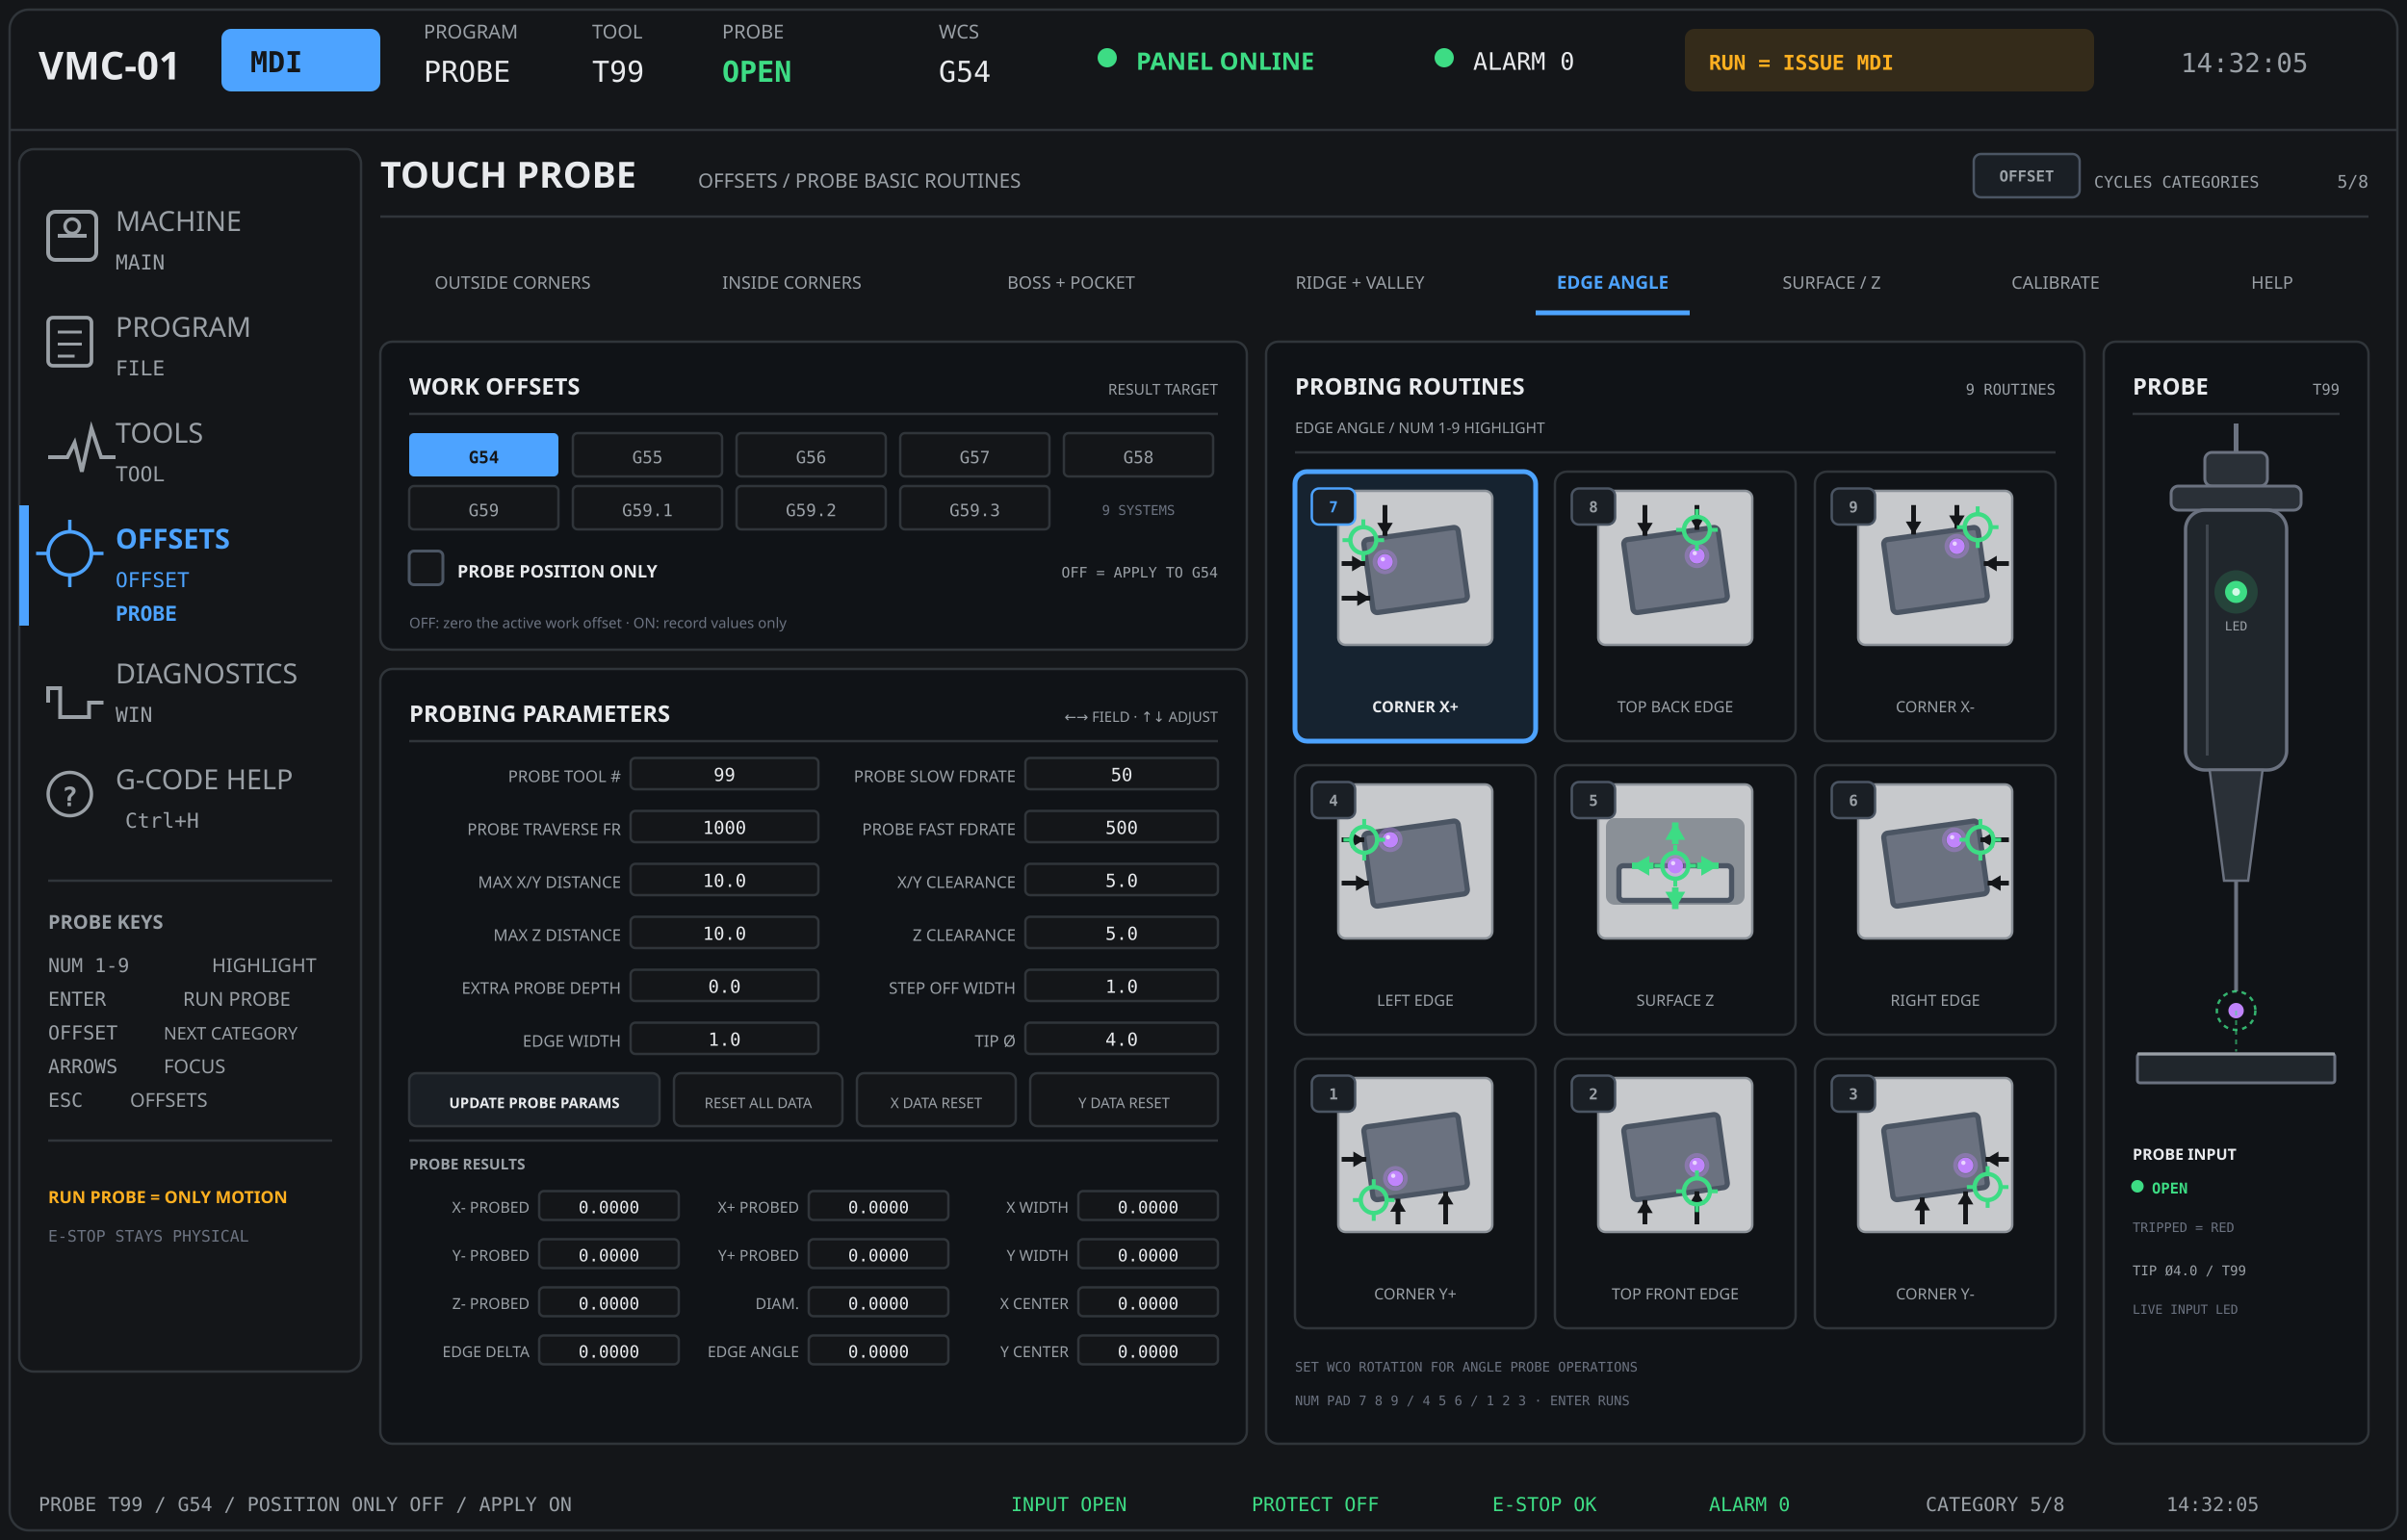
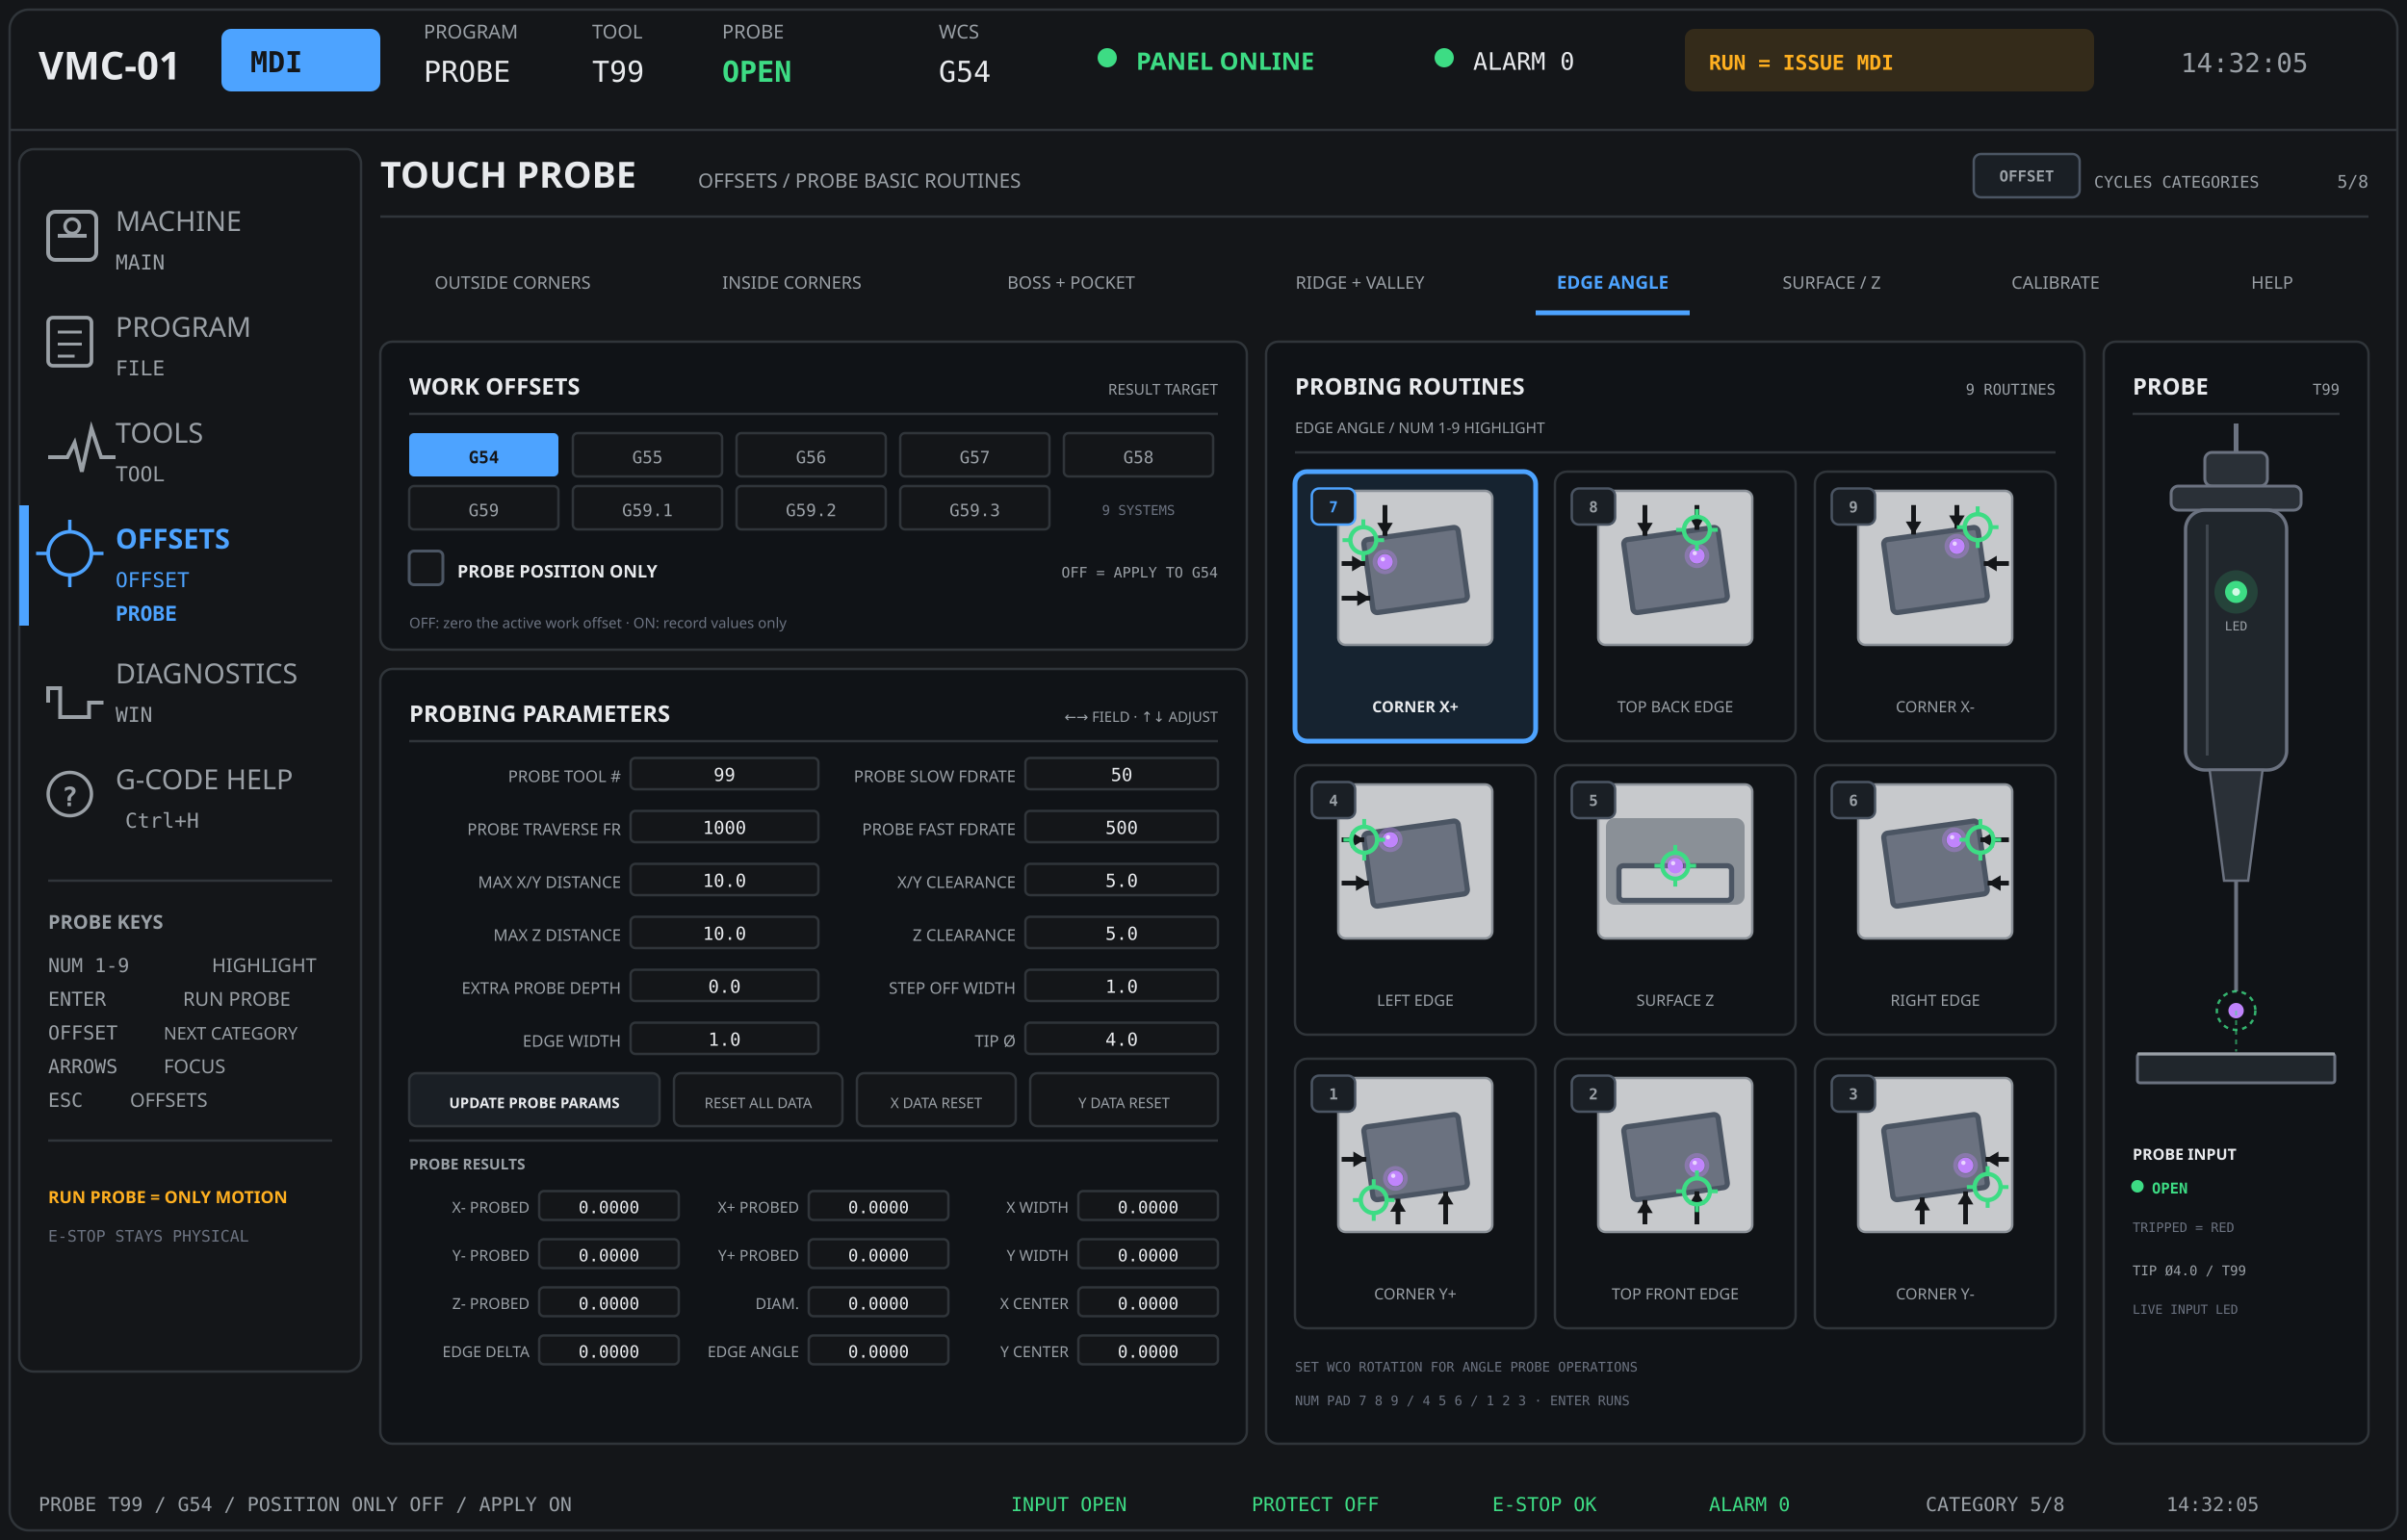
<svg xmlns="http://www.w3.org/2000/svg" viewBox="0 0 1000 640" width="1000" height="640">
  <rect x="0" y="0" width="1000" height="640" rx="0" fill="#141619" stroke="none" stroke-width="1" />
  <rect x="4" y="4" width="992" height="632" rx="8" fill="none" stroke="#30353a" stroke-width="1" />
  <line x1="4" y1="54" x2="996" y2="54" stroke="#30353a" stroke-width="1" />
  <text x="16" y="33" fill="#e8eaed" font-size="16" font-family="sans-serif" font-weight="700" text-anchor="start">VMC-01</text>
  <rect x="92" y="12" width="66" height="26" rx="4" fill="#4da3ff" stroke="none" stroke-width="1" />
  <text x="104" y="30" fill="#141619" font-size="12" font-family="monospace" font-weight="700" text-anchor="start">MDI</text>
  <text x="176" y="16" fill="#9aa0a6" font-size="8" font-family="sans-serif" text-anchor="start">PROGRAM</text>
  <text x="176" y="34" fill="#e8eaed" font-size="12" font-family="monospace" text-anchor="start">PROBE</text>
  <text x="246" y="16" fill="#9aa0a6" font-size="8" font-family="sans-serif" text-anchor="start">TOOL</text>
  <text x="246" y="34" fill="#e8eaed" font-size="12" font-family="monospace" text-anchor="start">T99</text>
  <text x="300" y="16" fill="#9aa0a6" font-size="8" font-family="sans-serif" text-anchor="start">PROBE</text>
  <text x="300" y="34" fill="#3ddc84" font-size="12" font-family="monospace" font-weight="700" text-anchor="start">OPEN</text>
  <text x="390" y="16" fill="#9aa0a6" font-size="8" font-family="sans-serif" text-anchor="start">WCS</text>
  <text x="390" y="34" fill="#e8eaed" font-size="12" font-family="monospace" text-anchor="start">G54</text>
  <circle cx="460" cy="24" r="4" fill="#3ddc84" />
  <text x="472" y="29" fill="#3ddc84" font-size="10" font-family="sans-serif" font-weight="700" text-anchor="start">PANEL ONLINE</text>
  <circle cx="600" cy="24" r="4" fill="#3ddc84" />
  <text x="612" y="29" fill="#e8eaed" font-size="10" font-family="monospace" text-anchor="start">ALARM 0</text>
  <rect x="700" y="12" width="170" height="26" rx="4" fill="#ffb020" stroke="none" stroke-width="0" opacity="0.14" />
  <text x="710" y="29" fill="#ffb020" font-size="8.5" font-family="monospace" font-weight="700" text-anchor="start">RUN = ISSUE MDI</text>
  <text x="906" y="30" fill="#9aa0a6" font-size="11" font-family="monospace" text-anchor="start">14:32:05</text>
  <rect x="8" y="62" width="142" height="508" rx="6" fill="#141619" stroke="#30353a" stroke-width="1" />
  <rect x="20" y="88" width="20" height="20" rx="3" fill="none" stroke="#9aa0a6" stroke-width="1.6" />
  <line x1="24" y1="98" x2="36" y2="98" stroke="#9aa0a6" stroke-width="1.6" />
  <circle cx="30" cy="94" r="3" fill="none" stroke="#9aa0a6" stroke-width="1.4" />
  <text x="48" y="96" fill="#9aa0a6" font-size="11.5" font-family="sans-serif" text-anchor="start">MACHINE</text>
  <text x="48" y="112" fill="#9aa0a6" font-size="8.5" font-family="monospace" text-anchor="start">MAIN</text>
  <rect x="20" y="132" width="18" height="20" rx="2" fill="none" stroke="#9aa0a6" stroke-width="1.5" />
  <line x1="24" y1="138" x2="34" y2="138" stroke="#9aa0a6" stroke-width="1.2" />
  <line x1="24" y1="143" x2="34" y2="143" stroke="#9aa0a6" stroke-width="1.2" />
  <line x1="24" y1="148" x2="31" y2="148" stroke="#9aa0a6" stroke-width="1.2" />
  <text x="48" y="140" fill="#9aa0a6" font-size="11.5" font-family="sans-serif" text-anchor="start">PROGRAM</text>
  <text x="48" y="156" fill="#9aa0a6" font-size="8.5" font-family="monospace" text-anchor="start">FILE</text>
  <path d="M20 190 L28 190 L31 184 L34 196 L38 178 L42 190 L48 190" fill="none" stroke="#9aa0a6" stroke-width="1.6" />
  <text x="48" y="184" fill="#9aa0a6" font-size="11.5" font-family="sans-serif" text-anchor="start">TOOLS</text>
  <text x="48" y="200" fill="#9aa0a6" font-size="8.5" font-family="monospace" text-anchor="start">TOOL</text>
  <rect x="8" y="210" width="4" height="50" rx="0" fill="#4da3ff" stroke="none" stroke-width="0" />
  <circle cx="29" cy="230" r="9" fill="none" stroke="#4da3ff" stroke-width="1.5" />
  <line x1="29" y1="216" x2="29" y2="221" stroke="#4da3ff" stroke-width="1.4" />
  <line x1="29" y1="239" x2="29" y2="244" stroke="#4da3ff" stroke-width="1.4" />
  <line x1="15" y1="230" x2="20" y2="230" stroke="#4da3ff" stroke-width="1.4" />
  <line x1="38" y1="230" x2="43" y2="230" stroke="#4da3ff" stroke-width="1.4" />
  <text x="48" y="228" fill="#4da3ff" font-size="11.5" font-family="sans-serif" font-weight="700" text-anchor="start">OFFSETS</text>
  <text x="48" y="244" fill="#4da3ff" font-size="8.5" font-family="monospace" text-anchor="start">OFFSET</text>
  <text x="48" y="258" fill="#4da3ff" font-size="8.5" font-family="monospace" font-weight="700" text-anchor="start">PROBE</text>
  <path d="M20 292 L20 286 L25 286 L25 298 L37 298 L37 292 L43 292" fill="none" stroke="#9aa0a6" stroke-width="1.6" />
  <text x="48" y="284" fill="#9aa0a6" font-size="11.5" font-family="sans-serif" text-anchor="start">DIAGNOSTICS</text>
  <text x="48" y="300" fill="#9aa0a6" font-size="8.5" font-family="monospace" text-anchor="start">WIN</text>
  <circle cx="29" cy="330" r="9" fill="none" stroke="#9aa0a6" stroke-width="1.4" />
  <text x="29" y="335" fill="#9aa0a6" font-size="11" font-family="monospace" font-weight="700" text-anchor="middle">?</text>
  <text x="48" y="328" fill="#9aa0a6" font-size="11.5" font-family="sans-serif" text-anchor="start">G-CODE HELP</text>
  <text x="52" y="344" fill="#9aa0a6" font-size="8.5" font-family="monospace" text-anchor="start">Ctrl+H</text>
  <line x1="20" y1="366" x2="138" y2="366" stroke="#30353a" stroke-width="1" />
  <text x="20" y="386" fill="#9aa0a6" font-size="8" font-family="sans-serif" font-weight="700" text-anchor="start">PROBE KEYS</text>
  <text x="20" y="404" fill="#9aa0a6" font-size="8" font-family="monospace" text-anchor="start">NUM 1-9</text>
  <text x="88" y="404" fill="#9aa0a6" font-size="8" font-family="sans-serif" text-anchor="start">HIGHLIGHT</text>
  <text x="20" y="418" fill="#9aa0a6" font-size="8" font-family="monospace" text-anchor="start">ENTER</text>
  <text x="76" y="418" fill="#9aa0a6" font-size="8" font-family="sans-serif" text-anchor="start">RUN PROBE</text>
  <text x="20" y="432" fill="#9aa0a6" font-size="8" font-family="monospace" text-anchor="start">OFFSET</text>
  <text x="68" y="432" fill="#9aa0a6" font-size="7.2" font-family="sans-serif" text-anchor="start">NEXT CATEGORY</text>
  <text x="20" y="446" fill="#9aa0a6" font-size="8" font-family="monospace" text-anchor="start">ARROWS</text>
  <text x="68" y="446" fill="#9aa0a6" font-size="8" font-family="sans-serif" text-anchor="start">FOCUS</text>
  <text x="20" y="460" fill="#9aa0a6" font-size="8" font-family="monospace" text-anchor="start">ESC</text>
  <text x="54" y="460" fill="#9aa0a6" font-size="8" font-family="sans-serif" text-anchor="start">OFFSETS</text>
  <line x1="20" y1="474" x2="138" y2="474" stroke="#30353a" stroke-width="1" />
  <text x="20" y="500" fill="#ffb020" font-size="7.0" font-family="sans-serif" font-weight="700" text-anchor="start">RUN PROBE = ONLY MOTION</text>
  <text x="20" y="516" fill="#6b7280" font-size="6.6" font-family="monospace" text-anchor="start">E-STOP STAYS PHYSICAL</text>
  <text x="158" y="78" fill="#e8eaed" font-size="15" font-family="sans-serif" font-weight="700" text-anchor="start">TOUCH PROBE</text>
  <text x="290" y="78" fill="#9aa0a6" font-size="8.2" font-family="sans-serif" text-anchor="start">OFFSETS / PROBE BASIC ROUTINES</text>
  <rect x="820" y="64" width="44" height="18" rx="3" fill="#1a1f25" stroke="#4b5563" stroke-width="1" />
  <text x="842.0" y="75.4" fill="#9aa0a6" font-size="6.3" font-family="monospace" font-weight="700" text-anchor="middle">OFFSET</text>
  <text x="870" y="78" fill="#9aa0a6" font-size="6.7" font-family="monospace" text-anchor="start">CYCLES CATEGORIES</text>
  <text x="984" y="78" fill="#9aa0a6" font-size="7.2" font-family="monospace" text-anchor="end">5/8</text>
  <line x1="158" y1="90" x2="984" y2="90" stroke="#30353a" stroke-width="1" />
  <text x="213.0" y="120" fill="#9aa0a6" font-size="7.2" font-family="sans-serif" text-anchor="middle">OUTSIDE CORNERS</text>
  <text x="329.0" y="120" fill="#9aa0a6" font-size="7.2" font-family="sans-serif" text-anchor="middle">INSIDE CORNERS</text>
  <text x="445.0" y="120" fill="#9aa0a6" font-size="7.2" font-family="sans-serif" text-anchor="middle">BOSS + POCKET</text>
  <text x="565.0" y="120" fill="#9aa0a6" font-size="7.2" font-family="sans-serif" text-anchor="middle">RIDGE + VALLEY</text>
  <text x="670.0" y="120" fill="#4da3ff" font-size="7.5" font-family="sans-serif" font-weight="700" text-anchor="middle">EDGE ANGLE</text>
  <line x1="638" y1="130" x2="702" y2="130" stroke="#4da3ff" stroke-width="2" />
  <text x="761.0" y="120" fill="#9aa0a6" font-size="7.2" font-family="sans-serif" text-anchor="middle">SURFACE / Z</text>
  <text x="854.0" y="120" fill="#9aa0a6" font-size="7.2" font-family="sans-serif" text-anchor="middle">CALIBRATE</text>
  <text x="944.0" y="120" fill="#9aa0a6" font-size="7.2" font-family="sans-serif" text-anchor="middle">HELP</text>
  <rect x="158" y="142" width="360" height="128" rx="5" fill="#101317" stroke="#30353a" stroke-width="1" />
  <text x="170" y="164" fill="#e8eaed" font-size="9.5" font-family="sans-serif" font-weight="700" text-anchor="start">WORK OFFSETS</text>
  <text x="506" y="164" fill="#9aa0a6" font-size="6.2" font-family="sans-serif" text-anchor="end">RESULT TARGET</text>
  <line x1="170" y1="172" x2="506" y2="172" stroke="#30353a" stroke-width="1" />
  <rect x="170" y="180" width="62" height="18" rx="2" fill="#4da3ff" stroke="none" stroke-width="1" />
  <text x="201" y="192.5" fill="#141619" font-size="7" font-family="monospace" font-weight="700" text-anchor="middle">G54</text>
  <rect x="238" y="180" width="62" height="18" rx="2" fill="#141619" stroke="#30353a" stroke-width="1" />
  <text x="269" y="192.5" fill="#9aa0a6" font-size="7" font-family="monospace" text-anchor="middle">G55</text>
  <rect x="306" y="180" width="62" height="18" rx="2" fill="#141619" stroke="#30353a" stroke-width="1" />
  <text x="337" y="192.5" fill="#9aa0a6" font-size="7" font-family="monospace" text-anchor="middle">G56</text>
  <rect x="374" y="180" width="62" height="18" rx="2" fill="#141619" stroke="#30353a" stroke-width="1" />
  <text x="405" y="192.5" fill="#9aa0a6" font-size="7" font-family="monospace" text-anchor="middle">G57</text>
  <rect x="442" y="180" width="62" height="18" rx="2" fill="#141619" stroke="#30353a" stroke-width="1" />
  <text x="473" y="192.5" fill="#9aa0a6" font-size="7" font-family="monospace" text-anchor="middle">G58</text>
  <rect x="170" y="202" width="62" height="18" rx="2" fill="#141619" stroke="#30353a" stroke-width="1" />
  <text x="201" y="214.5" fill="#9aa0a6" font-size="7" font-family="monospace" text-anchor="middle">G59</text>
  <rect x="238" y="202" width="62" height="18" rx="2" fill="#141619" stroke="#30353a" stroke-width="1" />
  <text x="269" y="214.5" fill="#9aa0a6" font-size="7" font-family="monospace" text-anchor="middle">G59.1</text>
  <rect x="306" y="202" width="62" height="18" rx="2" fill="#141619" stroke="#30353a" stroke-width="1" />
  <text x="337" y="214.5" fill="#9aa0a6" font-size="7" font-family="monospace" text-anchor="middle">G59.2</text>
  <rect x="374" y="202" width="62" height="18" rx="2" fill="#141619" stroke="#30353a" stroke-width="1" />
  <text x="405" y="214.5" fill="#9aa0a6" font-size="7" font-family="monospace" text-anchor="middle">G59.3</text>
  <text x="473" y="214" fill="#6b7280" font-size="5.6" font-family="monospace" text-anchor="middle">9 SYSTEMS</text>
  <rect x="170" y="229" width="14" height="14" rx="2" fill="#141619" stroke="#4b5563" stroke-width="1.2" />
  <text x="190" y="240" fill="#e8eaed" font-size="7.2" font-family="sans-serif" font-weight="700" text-anchor="start">PROBE POSITION ONLY</text>
  <text x="506" y="240" fill="#9aa0a6" font-size="6.0" font-family="monospace" text-anchor="end">OFF = APPLY TO G54</text>
  <text x="170" y="261" fill="#6b7280" font-size="6.0" font-family="sans-serif" text-anchor="start">OFF: zero the active work offset · ON: record values only</text>
  <rect x="158" y="278" width="360" height="322" rx="5" fill="#101317" stroke="#30353a" stroke-width="1" />
  <text x="170" y="300" fill="#e8eaed" font-size="9.5" font-family="sans-serif" font-weight="700" text-anchor="start">PROBING PARAMETERS</text>
  <text x="506" y="300" fill="#9aa0a6" font-size="5.9" font-family="sans-serif" text-anchor="end">←→ FIELD · ↑↓ ADJUST</text>
  <line x1="170" y1="308" x2="506" y2="308" stroke="#30353a" stroke-width="1" />
  <text x="258" y="325" fill="#9aa0a6" font-size="6.7" font-family="sans-serif" text-anchor="end">PROBE TOOL #</text>
  <rect x="262" y="315" width="78" height="13" rx="2" fill="#141619" stroke="#30353a" stroke-width="1" />
  <text x="301" y="324.6" fill="#e8eaed" font-size="7.5" font-family="monospace" text-anchor="middle">99</text>
  <text x="422" y="325" fill="#9aa0a6" font-size="6.7" font-family="sans-serif" text-anchor="end">PROBE SLOW FDRATE</text>
  <rect x="426" y="315" width="80" height="13" rx="2" fill="#141619" stroke="#30353a" stroke-width="1" />
  <text x="466" y="324.6" fill="#e8eaed" font-size="7.5" font-family="monospace" text-anchor="middle">50</text>
  <text x="258" y="347" fill="#9aa0a6" font-size="6.7" font-family="sans-serif" text-anchor="end">PROBE TRAVERSE FR</text>
  <rect x="262" y="337" width="78" height="13" rx="2" fill="#141619" stroke="#30353a" stroke-width="1" />
  <text x="301" y="346.6" fill="#e8eaed" font-size="7.5" font-family="monospace" text-anchor="middle">1000</text>
  <text x="422" y="347" fill="#9aa0a6" font-size="6.7" font-family="sans-serif" text-anchor="end">PROBE FAST FDRATE</text>
  <rect x="426" y="337" width="80" height="13" rx="2" fill="#141619" stroke="#30353a" stroke-width="1" />
  <text x="466" y="346.6" fill="#e8eaed" font-size="7.5" font-family="monospace" text-anchor="middle">500</text>
  <text x="258" y="369" fill="#9aa0a6" font-size="6.7" font-family="sans-serif" text-anchor="end">MAX X/Y DISTANCE</text>
  <rect x="262" y="359" width="78" height="13" rx="2" fill="#141619" stroke="#30353a" stroke-width="1" />
  <text x="301" y="368.6" fill="#e8eaed" font-size="7.5" font-family="monospace" text-anchor="middle">10.0</text>
  <text x="422" y="369" fill="#9aa0a6" font-size="6.7" font-family="sans-serif" text-anchor="end">X/Y CLEARANCE</text>
  <rect x="426" y="359" width="80" height="13" rx="2" fill="#141619" stroke="#30353a" stroke-width="1" />
  <text x="466" y="368.6" fill="#e8eaed" font-size="7.5" font-family="monospace" text-anchor="middle">5.0</text>
  <text x="258" y="391" fill="#9aa0a6" font-size="6.7" font-family="sans-serif" text-anchor="end">MAX Z DISTANCE</text>
  <rect x="262" y="381" width="78" height="13" rx="2" fill="#141619" stroke="#30353a" stroke-width="1" />
  <text x="301" y="390.6" fill="#e8eaed" font-size="7.5" font-family="monospace" text-anchor="middle">10.0</text>
  <text x="422" y="391" fill="#9aa0a6" font-size="6.7" font-family="sans-serif" text-anchor="end">Z CLEARANCE</text>
  <rect x="426" y="381" width="80" height="13" rx="2" fill="#141619" stroke="#30353a" stroke-width="1" />
  <text x="466" y="390.6" fill="#e8eaed" font-size="7.5" font-family="monospace" text-anchor="middle">5.0</text>
  <text x="258" y="413" fill="#9aa0a6" font-size="6.7" font-family="sans-serif" text-anchor="end">EXTRA PROBE DEPTH</text>
  <rect x="262" y="403" width="78" height="13" rx="2" fill="#141619" stroke="#30353a" stroke-width="1" />
  <text x="301" y="412.6" fill="#e8eaed" font-size="7.5" font-family="monospace" text-anchor="middle">0.0</text>
  <text x="422" y="413" fill="#9aa0a6" font-size="6.7" font-family="sans-serif" text-anchor="end">STEP OFF WIDTH</text>
  <rect x="426" y="403" width="80" height="13" rx="2" fill="#141619" stroke="#30353a" stroke-width="1" />
  <text x="466" y="412.6" fill="#e8eaed" font-size="7.5" font-family="monospace" text-anchor="middle">1.0</text>
  <text x="258" y="435" fill="#9aa0a6" font-size="6.7" font-family="sans-serif" text-anchor="end">EDGE WIDTH</text>
  <rect x="262" y="425" width="78" height="13" rx="2" fill="#141619" stroke="#30353a" stroke-width="1" />
  <text x="301" y="434.6" fill="#e8eaed" font-size="7.5" font-family="monospace" text-anchor="middle">1.0</text>
  <text x="422" y="435" fill="#9aa0a6" font-size="6.7" font-family="sans-serif" text-anchor="end">TIP Ø</text>
  <rect x="426" y="425" width="80" height="13" rx="2" fill="#141619" stroke="#30353a" stroke-width="1" />
  <text x="466" y="434.6" fill="#e8eaed" font-size="7.5" font-family="monospace" text-anchor="middle">4.0</text>
  <rect x="170" y="446" width="104" height="22" rx="3" fill="#1a1f25" stroke="#30353a" stroke-width="1" />
  <text x="222" y="460.5" fill="#e8eaed" font-size="6.0" font-family="sans-serif" font-weight="700" text-anchor="middle">UPDATE PROBE PARAMS</text>
  <rect x="280" y="446" width="70" height="22" rx="3" fill="#141619" stroke="#30353a" stroke-width="1" />
  <text x="315" y="460.5" fill="#9aa0a6" font-size="6.0" font-family="sans-serif" text-anchor="middle">RESET ALL DATA</text>
  <rect x="356" y="446" width="66" height="22" rx="3" fill="#141619" stroke="#30353a" stroke-width="1" />
  <text x="389" y="460.5" fill="#9aa0a6" font-size="6.0" font-family="sans-serif" text-anchor="middle">X DATA RESET</text>
  <rect x="428" y="446" width="78" height="22" rx="3" fill="#141619" stroke="#30353a" stroke-width="1" />
  <text x="467" y="460.5" fill="#9aa0a6" font-size="6.0" font-family="sans-serif" text-anchor="middle">Y DATA RESET</text>
  <line x1="170" y1="474" x2="506" y2="474" stroke="#30353a" stroke-width="1" />
  <text x="170" y="486" fill="#9aa0a6" font-size="6.2" font-family="sans-serif" font-weight="700" text-anchor="start">PROBE RESULTS</text>
  <text x="220" y="504" fill="#9aa0a6" font-size="6.3" font-family="sans-serif" text-anchor="end">X- PROBED</text>
  <rect x="224" y="495" width="58" height="12" rx="2" fill="#141619" stroke="#30353a" stroke-width="1" />
  <text x="253" y="504.2" fill="#e8eaed" font-size="7.0" font-family="monospace" text-anchor="middle">0.0000</text>
  <text x="332" y="504" fill="#9aa0a6" font-size="6.3" font-family="sans-serif" text-anchor="end">X+ PROBED</text>
  <rect x="336" y="495" width="58" height="12" rx="2" fill="#141619" stroke="#30353a" stroke-width="1" />
  <text x="365" y="504.2" fill="#e8eaed" font-size="7.0" font-family="monospace" text-anchor="middle">0.0000</text>
  <text x="444" y="504" fill="#9aa0a6" font-size="6.3" font-family="sans-serif" text-anchor="end">X WIDTH</text>
  <rect x="448" y="495" width="58" height="12" rx="2" fill="#141619" stroke="#30353a" stroke-width="1" />
  <text x="477" y="504.2" fill="#e8eaed" font-size="7.0" font-family="monospace" text-anchor="middle">0.0000</text>
  <text x="220" y="524" fill="#9aa0a6" font-size="6.3" font-family="sans-serif" text-anchor="end">Y- PROBED</text>
  <rect x="224" y="515" width="58" height="12" rx="2" fill="#141619" stroke="#30353a" stroke-width="1" />
  <text x="253" y="524.2" fill="#e8eaed" font-size="7.0" font-family="monospace" text-anchor="middle">0.0000</text>
  <text x="332" y="524" fill="#9aa0a6" font-size="6.3" font-family="sans-serif" text-anchor="end">Y+ PROBED</text>
  <rect x="336" y="515" width="58" height="12" rx="2" fill="#141619" stroke="#30353a" stroke-width="1" />
  <text x="365" y="524.2" fill="#e8eaed" font-size="7.0" font-family="monospace" text-anchor="middle">0.0000</text>
  <text x="444" y="524" fill="#9aa0a6" font-size="6.3" font-family="sans-serif" text-anchor="end">Y WIDTH</text>
  <rect x="448" y="515" width="58" height="12" rx="2" fill="#141619" stroke="#30353a" stroke-width="1" />
  <text x="477" y="524.2" fill="#e8eaed" font-size="7.0" font-family="monospace" text-anchor="middle">0.0000</text>
  <text x="220" y="544" fill="#9aa0a6" font-size="6.3" font-family="sans-serif" text-anchor="end">Z- PROBED</text>
  <rect x="224" y="535" width="58" height="12" rx="2" fill="#141619" stroke="#30353a" stroke-width="1" />
  <text x="253" y="544.2" fill="#e8eaed" font-size="7.0" font-family="monospace" text-anchor="middle">0.0000</text>
  <text x="332" y="544" fill="#9aa0a6" font-size="6.3" font-family="sans-serif" text-anchor="end">DIAM.</text>
  <rect x="336" y="535" width="58" height="12" rx="2" fill="#141619" stroke="#30353a" stroke-width="1" />
  <text x="365" y="544.2" fill="#e8eaed" font-size="7.0" font-family="monospace" text-anchor="middle">0.0000</text>
  <text x="444" y="544" fill="#9aa0a6" font-size="6.3" font-family="sans-serif" text-anchor="end">X CENTER</text>
  <rect x="448" y="535" width="58" height="12" rx="2" fill="#141619" stroke="#30353a" stroke-width="1" />
  <text x="477" y="544.2" fill="#e8eaed" font-size="7.0" font-family="monospace" text-anchor="middle">0.0000</text>
  <text x="220" y="564" fill="#9aa0a6" font-size="6.3" font-family="sans-serif" text-anchor="end">EDGE DELTA</text>
  <rect x="224" y="555" width="58" height="12" rx="2" fill="#141619" stroke="#30353a" stroke-width="1" />
  <text x="253" y="564.2" fill="#e8eaed" font-size="7.0" font-family="monospace" text-anchor="middle">0.0000</text>
  <text x="332" y="564" fill="#9aa0a6" font-size="6.3" font-family="sans-serif" text-anchor="end">EDGE ANGLE</text>
  <rect x="336" y="555" width="58" height="12" rx="2" fill="#141619" stroke="#30353a" stroke-width="1" />
  <text x="365" y="564.2" fill="#e8eaed" font-size="7.0" font-family="monospace" text-anchor="middle">0.0000</text>
  <text x="444" y="564" fill="#9aa0a6" font-size="6.3" font-family="sans-serif" text-anchor="end">Y CENTER</text>
  <rect x="448" y="555" width="58" height="12" rx="2" fill="#141619" stroke="#30353a" stroke-width="1" />
  <text x="477" y="564.2" fill="#e8eaed" font-size="7.0" font-family="monospace" text-anchor="middle">0.0000</text>
  <rect x="874" y="142" width="110" height="458" rx="5" fill="#101317" stroke="#30353a" stroke-width="1" />
  <text x="886" y="164" fill="#e8eaed" font-size="9.5" font-family="sans-serif" font-weight="700" text-anchor="start">PROBE</text>
  <text x="972" y="164" fill="#9aa0a6" font-size="6.2" font-family="monospace" text-anchor="end">T99</text>
  <line x1="886" y1="172" x2="972" y2="172" stroke="#30353a" stroke-width="1" />
  <line x1="929" y1="176" x2="929" y2="188" stroke="#6b7280" stroke-width="2" />
  <rect x="916" y="188" width="26" height="14" rx="3" fill="#2a3037" stroke="#6b7280" stroke-width="1.2" />
  <rect x="902" y="202" width="54" height="10" rx="3" fill="#2a3037" stroke="#6b7280" stroke-width="1.2" />
  <rect x="908" y="212" width="42" height="108" rx="8" fill="#20262c" stroke="#6b7280" stroke-width="1.4" />
  <line x1="917" y1="218" x2="917" y2="314" stroke="#3f464e" stroke-width="1.2" />
  <circle cx="929" cy="246" r="9" fill="#3ddc84" opacity="0.16" />
  <circle cx="929" cy="246" r="4.6" fill="#3ddc84" />
  <circle cx="929" cy="246" r="1.6" fill="#d1fae5" />
  <text x="929" y="262" fill="#9aa0a6" font-size="5.2" font-family="monospace" text-anchor="middle">LED</text>
  <path d="M918 320 L940 320 L934 366 L924 366 Z" fill="#2a3037" stroke="#6b7280" stroke-width="1" />
  <line x1="929" y1="366" x2="929" y2="412" stroke="#6b7280" stroke-width="1.6" />
  <circle cx="929" cy="420" r="3.2" fill="#c084fc" />
  <circle cx="929" cy="420" r="8" fill="none" stroke="#3ddc84" stroke-width="1" stroke-dasharray="2 2" opacity="0.8" />
  <line x1="929" y1="420" x2="929" y2="437" stroke="#3ddc84" stroke-width="0.8" stroke-dasharray="2 2" opacity="0.6" />
  <rect x="888" y="438" width="82" height="12" rx="1" fill="#20262c" stroke="#6b7280" stroke-width="1.2" />
  <line x1="888" y1="438" x2="970" y2="438" stroke="#9aa0a6" stroke-width="1.2" />
  <text x="886" y="482" fill="#e8eaed" font-size="6.4" font-family="sans-serif" font-weight="700" text-anchor="start">PROBE INPUT</text>
  <circle cx="888" cy="493" r="2.6" fill="#3ddc84" />
  <text x="894" y="496" fill="#3ddc84" font-size="6.2" font-family="monospace" font-weight="700" text-anchor="start">OPEN</text>
  <text x="886" y="512" fill="#6b7280" font-size="5.4" font-family="monospace" text-anchor="start">TRIPPED = RED</text>
  <text x="886" y="530" fill="#9aa0a6" font-size="5.6" font-family="monospace" text-anchor="start">TIP Ø4.0 / T99</text>
  <text x="886" y="546" fill="#6b7280" font-size="5.2" font-family="monospace" text-anchor="start">LIVE INPUT LED</text>
  <rect x="526" y="142" width="340" height="458" rx="5" fill="#101317" stroke="#30353a" stroke-width="1" />
  <text x="538" y="164" fill="#e8eaed" font-size="9.5" font-family="sans-serif" font-weight="700" text-anchor="start">PROBING ROUTINES</text>
  <text x="854" y="164" fill="#9aa0a6" font-size="6.2" font-family="monospace" text-anchor="end">9 ROUTINES</text>
  <text x="538" y="180" fill="#9aa0a6" font-size="6.2" font-family="sans-serif" text-anchor="start">EDGE ANGLE / NUM 1-9 HIGHLIGHT</text>
  <line x1="538" y1="188" x2="854" y2="188" stroke="#30353a" stroke-width="1" />
  <rect x="538" y="196" width="100" height="112" rx="5" fill="#4da3ff" fill-opacity="0.11" stroke="#4da3ff" stroke-width="2" />
  <rect x="556.0" y="204" width="64" height="64" rx="3" fill="#c7c9cc" stroke="#8b9198" stroke-width="1" />
  <rect x="545" y="203" width="18" height="15" rx="3" fill="#1a1f25" stroke="#4da3ff" stroke-width="1" />
  <text x="554.0" y="212.9" fill="#4da3ff" font-size="6.3" font-family="monospace" font-weight="700" text-anchor="middle">7</text>
  <g transform="translate(557.4,216.2) scale(1.8)">
    <rect x="1" y="1" width="32" height="20" rx="2" fill="#c7c9cc" stroke="none" stroke-width="0" />
    <g transform="rotate(-8 17 11)">
      <rect x="6" y="3" width="22" height="17" rx="1" fill="#6b7280" stroke="#4b5563" stroke-width="1.2" />
    </g>
    <line x1="10" y1="-3.5" x2="10" y2="3.6" stroke="#141619" stroke-width="1.1" />
    <polygon points="10,3.6 8.2,0.6 11.8,0.6" fill="#141619" />
    <line x1="0" y1="10" x2="5.4" y2="10" stroke="#141619" stroke-width="1.1" />
    <polygon points="5.4,10 2.4,8.2 2.4,11.8" fill="#141619" />
    <line x1="0" y1="18" x2="6.6" y2="18" stroke="#141619" stroke-width="1.1" />
    <polygon points="6.6,18 3.6,16.2 3.6,19.8" fill="#141619" />
    <circle cx="10" cy="9.6" r="2.4" fill="none" stroke="#c084fc" stroke-width="0.9" opacity="0.35" />
    <circle cx="10" cy="9.6" r="1.8" fill="#c084fc" />
    <circle cx="9.5" cy="9.0" r="0.5" fill="#e9d5ff" />
    <circle cx="5.0" cy="4.6" r="3.0" fill="none" stroke="#3ddc84" stroke-width="1.0" />
    <line x1="5.0" y1="1.6" x2="5.0" y2="-0.2" stroke="#3ddc84" stroke-width="0.9" />
    <line x1="5.0" y1="7.6" x2="5.0" y2="9.4" stroke="#3ddc84" stroke-width="0.9" />
    <line x1="2.0" y1="4.6" x2="0.2" y2="4.6" stroke="#3ddc84" stroke-width="0.9" />
    <line x1="8.0" y1="4.6" x2="9.8" y2="4.6" stroke="#3ddc84" stroke-width="0.9" />
  </g>
  <text x="588.0" y="296" fill="#e8eaed" font-size="6.4" font-family="sans-serif" font-weight="700" text-anchor="middle">CORNER X+</text>
  <rect x="646" y="196" width="100" height="112" rx="5" fill="#101317" stroke="#30353a" stroke-width="1" />
  <rect x="664.0" y="204" width="64" height="64" rx="3" fill="#c7c9cc" stroke="#8b9198" stroke-width="1" />
  <rect x="653" y="203" width="18" height="15" rx="3" fill="#1a1f25" stroke="#4b5563" stroke-width="1" />
  <text x="662.0" y="212.9" fill="#9aa0a6" font-size="6.3" font-family="monospace" font-weight="700" text-anchor="middle">8</text>
  <g transform="translate(665.4,216.2) scale(1.8)">
    <rect x="1" y="1" width="32" height="20" rx="2" fill="#c7c9cc" stroke="none" stroke-width="0" />
    <g transform="rotate(-8 17 11)">
      <rect x="6" y="3" width="22" height="17" rx="1" fill="#6b7280" stroke="#4b5563" stroke-width="1.2" />
    </g>
    <line x1="10" y1="-3.5" x2="10" y2="3.6" stroke="#141619" stroke-width="1.1" />
    <polygon points="10,3.6 8.2,0.6 11.8,0.6" fill="#141619" />
    <line x1="22" y1="-3.5" x2="22" y2="2.22" stroke="#141619" stroke-width="1.1" />
    <polygon points="22,2.22 20.2,-0.78 23.8,-0.78" fill="#141619" />
    <circle cx="22" cy="8.2" r="2.4" fill="none" stroke="#c084fc" stroke-width="0.9" opacity="0.35" />
    <circle cx="22" cy="8.2" r="1.8" fill="#c084fc" />
    <circle cx="21.5" cy="7.6" r="0.5" fill="#e9d5ff" />
    <circle cx="22" cy="2.22" r="3.0" fill="none" stroke="#3ddc84" stroke-width="1.0" />
    <line x1="22" y1="-0.78" x2="22" y2="-2.58" stroke="#3ddc84" stroke-width="0.9" />
    <line x1="22" y1="5.22" x2="22" y2="7.02" stroke="#3ddc84" stroke-width="0.9" />
    <line x1="19.0" y1="2.22" x2="17.2" y2="2.22" stroke="#3ddc84" stroke-width="0.9" />
    <line x1="25.0" y1="2.22" x2="26.8" y2="2.22" stroke="#3ddc84" stroke-width="0.9" />
  </g>
  <text x="696.0" y="296" fill="#9aa0a6" font-size="6.4" font-family="sans-serif" text-anchor="middle">TOP BACK EDGE</text>
  <rect x="754" y="196" width="100" height="112" rx="5" fill="#101317" stroke="#30353a" stroke-width="1" />
  <rect x="772.0" y="204" width="64" height="64" rx="3" fill="#c7c9cc" stroke="#8b9198" stroke-width="1" />
  <rect x="761" y="203" width="18" height="15" rx="3" fill="#1a1f25" stroke="#4b5563" stroke-width="1" />
  <text x="770.0" y="212.9" fill="#9aa0a6" font-size="6.3" font-family="monospace" font-weight="700" text-anchor="middle">9</text>
  <g transform="translate(773.4,216.2) scale(1.8)">
    <rect x="1" y="1" width="32" height="20" rx="2" fill="#c7c9cc" stroke="none" stroke-width="0" />
    <g transform="rotate(-8 17 11)">
      <rect x="6" y="3" width="22" height="17" rx="1" fill="#6b7280" stroke="#4b5563" stroke-width="1.2" />
    </g>
    <line x1="12" y1="-3.5" x2="12" y2="3.3" stroke="#141619" stroke-width="1.1" />
    <polygon points="12,3.3 10.2,0.3 13.8,0.3" fill="#141619" />
    <line x1="22" y1="-3.5" x2="22" y2="1.9" stroke="#141619" stroke-width="1.1" />
    <polygon points="22,1.9 20.2,-1.1 23.8,-1.1" fill="#141619" />
    <line x1="34" y1="10" x2="28.2" y2="10" stroke="#141619" stroke-width="1.1" />
    <polygon points="28.2,10 31.2,8.2 31.2,11.8" fill="#141619" />
    <circle cx="22" cy="6.0" r="2.4" fill="none" stroke="#c084fc" stroke-width="0.9" opacity="0.35" />
    <circle cx="22" cy="6.0" r="1.8" fill="#c084fc" />
    <circle cx="21.5" cy="5.4" r="0.5" fill="#e9d5ff" />
    <circle cx="26.8" cy="1.6" r="3.0" fill="none" stroke="#3ddc84" stroke-width="1.0" />
    <line x1="26.8" y1="-1.4" x2="26.8" y2="-3.2" stroke="#3ddc84" stroke-width="0.9" />
    <line x1="26.8" y1="4.6" x2="26.8" y2="6.4" stroke="#3ddc84" stroke-width="0.9" />
    <line x1="23.8" y1="1.6" x2="22.0" y2="1.6" stroke="#3ddc84" stroke-width="0.9" />
    <line x1="29.8" y1="1.6" x2="31.6" y2="1.6" stroke="#3ddc84" stroke-width="0.9" />
  </g>
  <text x="804.0" y="296" fill="#9aa0a6" font-size="6.4" font-family="sans-serif" text-anchor="middle">CORNER X-</text>
  <rect x="538" y="318" width="100" height="112" rx="5" fill="#101317" stroke="#30353a" stroke-width="1" />
  <rect x="556.0" y="326" width="64" height="64" rx="3" fill="#c7c9cc" stroke="#8b9198" stroke-width="1" />
  <rect x="545" y="325" width="18" height="15" rx="3" fill="#1a1f25" stroke="#4b5563" stroke-width="1" />
  <text x="554.0" y="334.9" fill="#9aa0a6" font-size="6.3" font-family="monospace" font-weight="700" text-anchor="middle">4</text>
  <g transform="translate(557.4,338.2) scale(1.8)">
    <rect x="1" y="1" width="32" height="20" rx="2" fill="#c7c9cc" stroke="none" stroke-width="0" />
    <g transform="rotate(-8 17 11)">
      <rect x="6" y="3" width="22" height="17" rx="1" fill="#6b7280" stroke="#4b5563" stroke-width="1.2" />
    </g>
    <line x1="0" y1="6" x2="5.2" y2="6" stroke="#141619" stroke-width="1.1" />
    <polygon points="5.2,6 2.2,4.2 2.2,7.8" fill="#141619" />
    <line x1="0" y1="16" x2="6.3" y2="16" stroke="#141619" stroke-width="1.1" />
    <polygon points="6.3,16 3.3,14.2 3.3,17.8" fill="#141619" />
    <circle cx="11.2" cy="6.0" r="2.4" fill="none" stroke="#c084fc" stroke-width="0.9" opacity="0.35" />
    <circle cx="11.2" cy="6.0" r="1.8" fill="#c084fc" />
    <circle cx="10.7" cy="5.4" r="0.5" fill="#e9d5ff" />
    <circle cx="5.2" cy="6" r="3.0" fill="none" stroke="#3ddc84" stroke-width="1.0" />
    <line x1="5.2" y1="3.0" x2="5.2" y2="1.2" stroke="#3ddc84" stroke-width="0.9" />
    <line x1="5.2" y1="9.0" x2="5.2" y2="10.8" stroke="#3ddc84" stroke-width="0.9" />
    <line x1="2.2" y1="6" x2="0.4" y2="6" stroke="#3ddc84" stroke-width="0.9" />
    <line x1="8.2" y1="6" x2="10.0" y2="6" stroke="#3ddc84" stroke-width="0.9" />
  </g>
  <text x="588.0" y="418" fill="#9aa0a6" font-size="6.4" font-family="sans-serif" text-anchor="middle">LEFT EDGE</text>
  <rect x="646" y="318" width="100" height="112" rx="5" fill="#101317" stroke="#30353a" stroke-width="1" />
  <rect x="664.0" y="326" width="64" height="64" rx="3" fill="#c7c9cc" stroke="#8b9198" stroke-width="1" />
  <rect x="653" y="325" width="18" height="15" rx="3" fill="#1a1f25" stroke="#4b5563" stroke-width="1" />
  <text x="662.0" y="334.9" fill="#9aa0a6" font-size="6.3" font-family="monospace" font-weight="700" text-anchor="middle">5</text>
  <g transform="translate(665.4,338.2) scale(1.8)">
    <rect x="1" y="1" width="32" height="20" rx="2" fill="#8a9097" stroke="none" stroke-width="0" />
    <rect x="4" y="12" width="26" height="8" rx="1" fill="#c7c9cc" stroke="#4b5563" stroke-width="1.2" />
    <circle cx="17" cy="12" r="2.4" fill="none" stroke="#c084fc" stroke-width="0.9" opacity="0.35" />
    <circle cx="17" cy="12" r="1.8" fill="#c084fc" />
    <circle cx="16.5" cy="11.4" r="0.5" fill="#e9d5ff" />
-     <line x1="17" y1="7" x2="17" y2="2" stroke="#3ddc84" stroke-width="1.5" />
-     <polygon points="17,2 14.7,6 19.3,6" fill="#3ddc84" />
-     <line x1="17" y1="17" x2="17" y2="22" stroke="#3ddc84" stroke-width="1.5" />
-     <polygon points="17,22 14.7,18 19.3,18" fill="#3ddc84" />
-     <line x1="12" y1="12" x2="7" y2="12" stroke="#3ddc84" stroke-width="1.5" />
-     <polygon points="7,12 11,9.7 11,14.3" fill="#3ddc84" />
-     <line x1="22" y1="12" x2="27" y2="12" stroke="#3ddc84" stroke-width="1.5" />
-     <polygon points="27,12 23,9.7 23,14.3" fill="#3ddc84" />
    <circle cx="17" cy="12" r="3.0" fill="none" stroke="#3ddc84" stroke-width="1.0" />
    <line x1="17" y1="9.0" x2="17" y2="7.2" stroke="#3ddc84" stroke-width="0.9" />
    <line x1="17" y1="15.0" x2="17" y2="16.8" stroke="#3ddc84" stroke-width="0.9" />
    <line x1="14.0" y1="12" x2="12.2" y2="12" stroke="#3ddc84" stroke-width="0.9" />
    <line x1="20.0" y1="12" x2="21.8" y2="12" stroke="#3ddc84" stroke-width="0.9" />
  </g>
  <text x="696.0" y="418" fill="#9aa0a6" font-size="6.4" font-family="sans-serif" text-anchor="middle">SURFACE Z</text>
  <rect x="754" y="318" width="100" height="112" rx="5" fill="#101317" stroke="#30353a" stroke-width="1" />
  <rect x="772.0" y="326" width="64" height="64" rx="3" fill="#c7c9cc" stroke="#8b9198" stroke-width="1" />
  <rect x="761" y="325" width="18" height="15" rx="3" fill="#1a1f25" stroke="#4b5563" stroke-width="1" />
  <text x="770.0" y="334.9" fill="#9aa0a6" font-size="6.3" font-family="monospace" font-weight="700" text-anchor="middle">6</text>
  <g transform="translate(773.4,338.2) scale(1.8)">
    <rect x="1" y="1" width="32" height="20" rx="2" fill="#c7c9cc" stroke="none" stroke-width="0" />
    <g transform="rotate(-8 17 11)">
      <rect x="6" y="3" width="22" height="17" rx="1" fill="#6b7280" stroke="#4b5563" stroke-width="1.2" />
    </g>
    <line x1="34" y1="6" x2="27.42" y2="6" stroke="#141619" stroke-width="1.1" />
    <polygon points="27.42,6 30.42,4.2 30.42,7.8" fill="#141619" />
    <line x1="34" y1="16" x2="29.1" y2="16" stroke="#141619" stroke-width="1.1" />
    <polygon points="29.1,16 32.1,14.2 32.1,17.8" fill="#141619" />
    <circle cx="21.4" cy="6.0" r="2.4" fill="none" stroke="#c084fc" stroke-width="0.9" opacity="0.35" />
    <circle cx="21.4" cy="6.0" r="1.8" fill="#c084fc" />
    <circle cx="20.9" cy="5.4" r="0.5" fill="#e9d5ff" />
    <circle cx="27.42" cy="6" r="3.0" fill="none" stroke="#3ddc84" stroke-width="1.0" />
    <line x1="27.42" y1="3.0" x2="27.42" y2="1.2" stroke="#3ddc84" stroke-width="0.9" />
    <line x1="27.42" y1="9.0" x2="27.42" y2="10.8" stroke="#3ddc84" stroke-width="0.9" />
    <line x1="24.42" y1="6" x2="22.62" y2="6" stroke="#3ddc84" stroke-width="0.9" />
    <line x1="30.42" y1="6" x2="32.22" y2="6" stroke="#3ddc84" stroke-width="0.9" />
  </g>
  <text x="804.0" y="418" fill="#9aa0a6" font-size="6.4" font-family="sans-serif" text-anchor="middle">RIGHT EDGE</text>
  <rect x="538" y="440" width="100" height="112" rx="5" fill="#101317" stroke="#30353a" stroke-width="1" />
  <rect x="556.0" y="448" width="64" height="64" rx="3" fill="#c7c9cc" stroke="#8b9198" stroke-width="1" />
  <rect x="545" y="447" width="18" height="15" rx="3" fill="#1a1f25" stroke="#4b5563" stroke-width="1" />
  <text x="554.0" y="456.9" fill="#9aa0a6" font-size="6.3" font-family="monospace" font-weight="700" text-anchor="middle">1</text>
  <g transform="translate(557.4,460.2) scale(1.8)">
    <rect x="1" y="1" width="32" height="20" rx="2" fill="#c7c9cc" stroke="none" stroke-width="0" />
    <g transform="rotate(-8 17 11)">
      <rect x="6" y="3" width="22" height="17" rx="1" fill="#6b7280" stroke="#4b5563" stroke-width="1.2" />
    </g>
    <line x1="0" y1="12" x2="5.7" y2="12" stroke="#141619" stroke-width="1.1" />
    <polygon points="5.7,12 2.7,10.2 2.7,13.8" fill="#141619" />
    <line x1="13" y1="27" x2="13" y2="21.1" stroke="#141619" stroke-width="1.1" />
    <polygon points="13,21.1 11.2,24.1 14.8,24.1" fill="#141619" />
    <line x1="24" y1="27" x2="24" y2="19.4" stroke="#141619" stroke-width="1.1" />
    <polygon points="24,19.4 22.2,22.4 25.8,22.4" fill="#141619" />
    <circle cx="12.4" cy="16.4" r="2.4" fill="none" stroke="#c084fc" stroke-width="0.9" opacity="0.35" />
    <circle cx="12.4" cy="16.4" r="1.8" fill="#c084fc" />
    <circle cx="11.9" cy="15.8" r="0.5" fill="#e9d5ff" />
    <circle cx="7.4" cy="21.4" r="3.0" fill="none" stroke="#3ddc84" stroke-width="1.0" />
    <line x1="7.4" y1="18.4" x2="7.4" y2="16.6" stroke="#3ddc84" stroke-width="0.9" />
    <line x1="7.4" y1="24.4" x2="7.4" y2="26.2" stroke="#3ddc84" stroke-width="0.9" />
    <line x1="4.4" y1="21.4" x2="2.6" y2="21.4" stroke="#3ddc84" stroke-width="0.9" />
    <line x1="10.4" y1="21.4" x2="12.2" y2="21.4" stroke="#3ddc84" stroke-width="0.9" />
  </g>
  <text x="588.0" y="540" fill="#9aa0a6" font-size="6.4" font-family="sans-serif" text-anchor="middle">CORNER Y+</text>
  <rect x="646" y="440" width="100" height="112" rx="5" fill="#101317" stroke="#30353a" stroke-width="1" />
  <rect x="664.0" y="448" width="64" height="64" rx="3" fill="#c7c9cc" stroke="#8b9198" stroke-width="1" />
  <rect x="653" y="447" width="18" height="15" rx="3" fill="#1a1f25" stroke="#4b5563" stroke-width="1" />
  <text x="662.0" y="456.9" fill="#9aa0a6" font-size="6.3" font-family="monospace" font-weight="700" text-anchor="middle">2</text>
  <g transform="translate(665.4,460.2) scale(1.8)">
    <rect x="1" y="1" width="32" height="20" rx="2" fill="#c7c9cc" stroke="none" stroke-width="0" />
    <g transform="rotate(-8 17 11)">
      <rect x="6" y="3" width="22" height="17" rx="1" fill="#6b7280" stroke="#4b5563" stroke-width="1.2" />
    </g>
    <line x1="10" y1="27" x2="10" y2="21.4" stroke="#141619" stroke-width="1.1" />
    <polygon points="10,21.4 8.2,24.4 11.8,24.4" fill="#141619" />
    <line x1="22" y1="27" x2="22" y2="19.38" stroke="#141619" stroke-width="1.1" />
    <polygon points="22,19.38 20.2,22.38 23.8,22.38" fill="#141619" />
    <circle cx="22" cy="13.4" r="2.4" fill="none" stroke="#c084fc" stroke-width="0.9" opacity="0.35" />
    <circle cx="22" cy="13.4" r="1.8" fill="#c084fc" />
    <circle cx="21.5" cy="12.8" r="0.5" fill="#e9d5ff" />
    <circle cx="22" cy="19.38" r="3.0" fill="none" stroke="#3ddc84" stroke-width="1.0" />
    <line x1="22" y1="16.38" x2="22" y2="14.58" stroke="#3ddc84" stroke-width="0.9" />
    <line x1="22" y1="22.38" x2="22" y2="24.18" stroke="#3ddc84" stroke-width="0.9" />
    <line x1="19.0" y1="19.38" x2="17.2" y2="19.38" stroke="#3ddc84" stroke-width="0.9" />
    <line x1="25.0" y1="19.38" x2="26.8" y2="19.38" stroke="#3ddc84" stroke-width="0.9" />
  </g>
  <text x="696.0" y="540" fill="#9aa0a6" font-size="6.4" font-family="sans-serif" text-anchor="middle">TOP FRONT EDGE</text>
  <rect x="754" y="440" width="100" height="112" rx="5" fill="#101317" stroke="#30353a" stroke-width="1" />
  <rect x="772.0" y="448" width="64" height="64" rx="3" fill="#c7c9cc" stroke="#8b9198" stroke-width="1" />
  <rect x="761" y="447" width="18" height="15" rx="3" fill="#1a1f25" stroke="#4b5563" stroke-width="1" />
  <text x="770.0" y="456.9" fill="#9aa0a6" font-size="6.3" font-family="monospace" font-weight="700" text-anchor="middle">3</text>
  <g transform="translate(773.4,460.2) scale(1.8)">
    <rect x="1" y="1" width="32" height="20" rx="2" fill="#c7c9cc" stroke="none" stroke-width="0" />
    <g transform="rotate(-8 17 11)">
      <rect x="6" y="3" width="22" height="17" rx="1" fill="#6b7280" stroke="#4b5563" stroke-width="1.2" />
    </g>
    <line x1="34" y1="12" x2="28.6" y2="12" stroke="#141619" stroke-width="1.1" />
    <polygon points="28.6,12 31.6,10.2 31.6,13.8" fill="#141619" />
    <line x1="14" y1="27" x2="14" y2="20.8" stroke="#141619" stroke-width="1.1" />
    <polygon points="14,20.8 12.2,23.8 15.8,23.8" fill="#141619" />
    <line x1="24" y1="27" x2="24" y2="19.4" stroke="#141619" stroke-width="1.1" />
    <polygon points="24,19.4 22.2,22.4 25.8,22.4" fill="#141619" />
    <circle cx="24" cy="13.4" r="2.4" fill="none" stroke="#c084fc" stroke-width="0.9" opacity="0.35" />
    <circle cx="24" cy="13.4" r="1.8" fill="#c084fc" />
    <circle cx="23.5" cy="12.8" r="0.5" fill="#e9d5ff" />
    <circle cx="29.1" cy="18.4" r="3.0" fill="none" stroke="#3ddc84" stroke-width="1.0" />
    <line x1="29.1" y1="15.4" x2="29.1" y2="13.6" stroke="#3ddc84" stroke-width="0.9" />
    <line x1="29.1" y1="21.4" x2="29.1" y2="23.2" stroke="#3ddc84" stroke-width="0.9" />
    <line x1="26.1" y1="18.4" x2="24.3" y2="18.4" stroke="#3ddc84" stroke-width="0.9" />
    <line x1="32.1" y1="18.4" x2="33.9" y2="18.4" stroke="#3ddc84" stroke-width="0.9" />
  </g>
  <text x="804.0" y="540" fill="#9aa0a6" font-size="6.4" font-family="sans-serif" text-anchor="middle">CORNER Y-</text>
  <text x="538" y="570" fill="#6b7280" font-size="5.5" font-family="monospace" text-anchor="start">SET WCO ROTATION FOR ANGLE PROBE OPERATIONS</text>
  <text x="538" y="584" fill="#6b7280" font-size="5.5" font-family="monospace" text-anchor="start">NUM PAD 7 8 9 / 4 5 6 / 1 2 3  ·  ENTER RUNS</text>
  <text x="16" y="628" fill="#9aa0a6" font-size="8" font-family="monospace" text-anchor="start">PROBE T99 / G54 / POSITION ONLY OFF / APPLY ON</text>
  <text x="420" y="628" fill="#3ddc84" font-size="8" font-family="monospace" text-anchor="start">INPUT OPEN</text>
  <text x="520" y="628" fill="#3ddc84" font-size="8" font-family="monospace" text-anchor="start">PROTECT OFF</text>
  <text x="620" y="628" fill="#3ddc84" font-size="8" font-family="monospace" text-anchor="start">E-STOP OK</text>
  <text x="710" y="628" fill="#3ddc84" font-size="8" font-family="monospace" text-anchor="start">ALARM 0</text>
  <text x="800" y="628" fill="#9aa0a6" font-size="8" font-family="monospace" text-anchor="start">CATEGORY 5/8</text>
  <text x="900" y="628" fill="#9aa0a6" font-size="8" font-family="monospace" text-anchor="start">14:32:05</text>
</svg>
